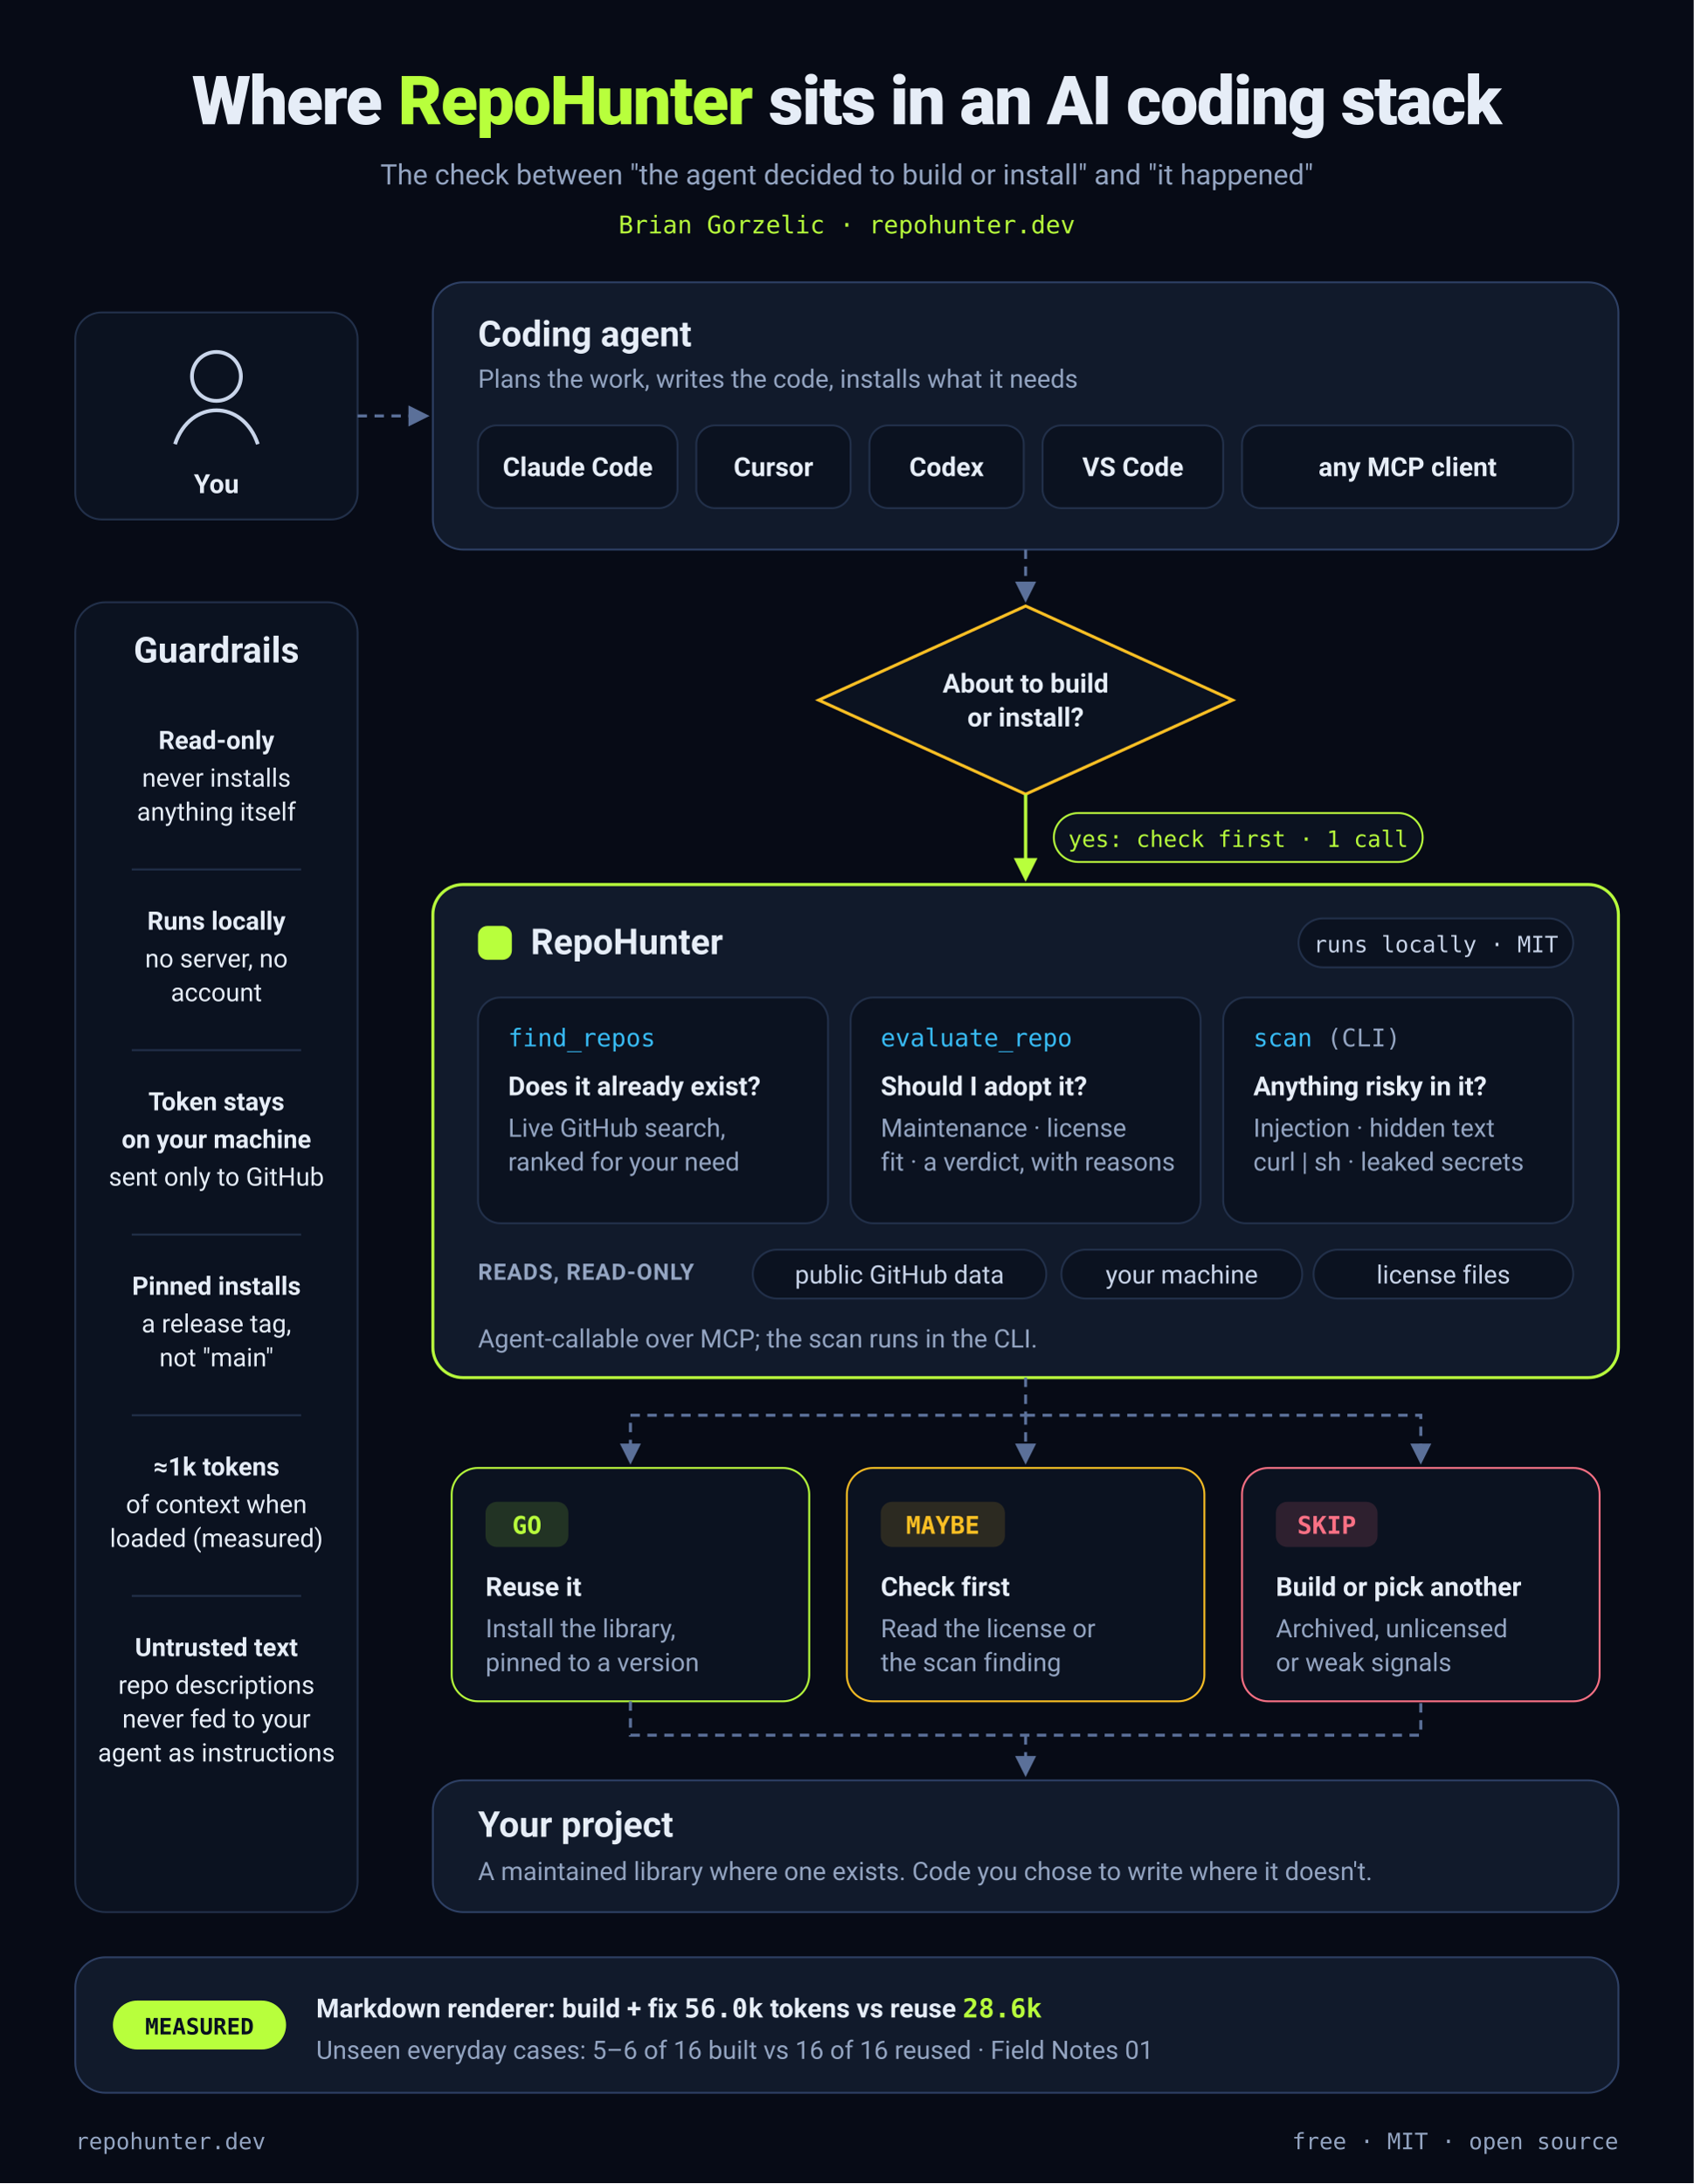
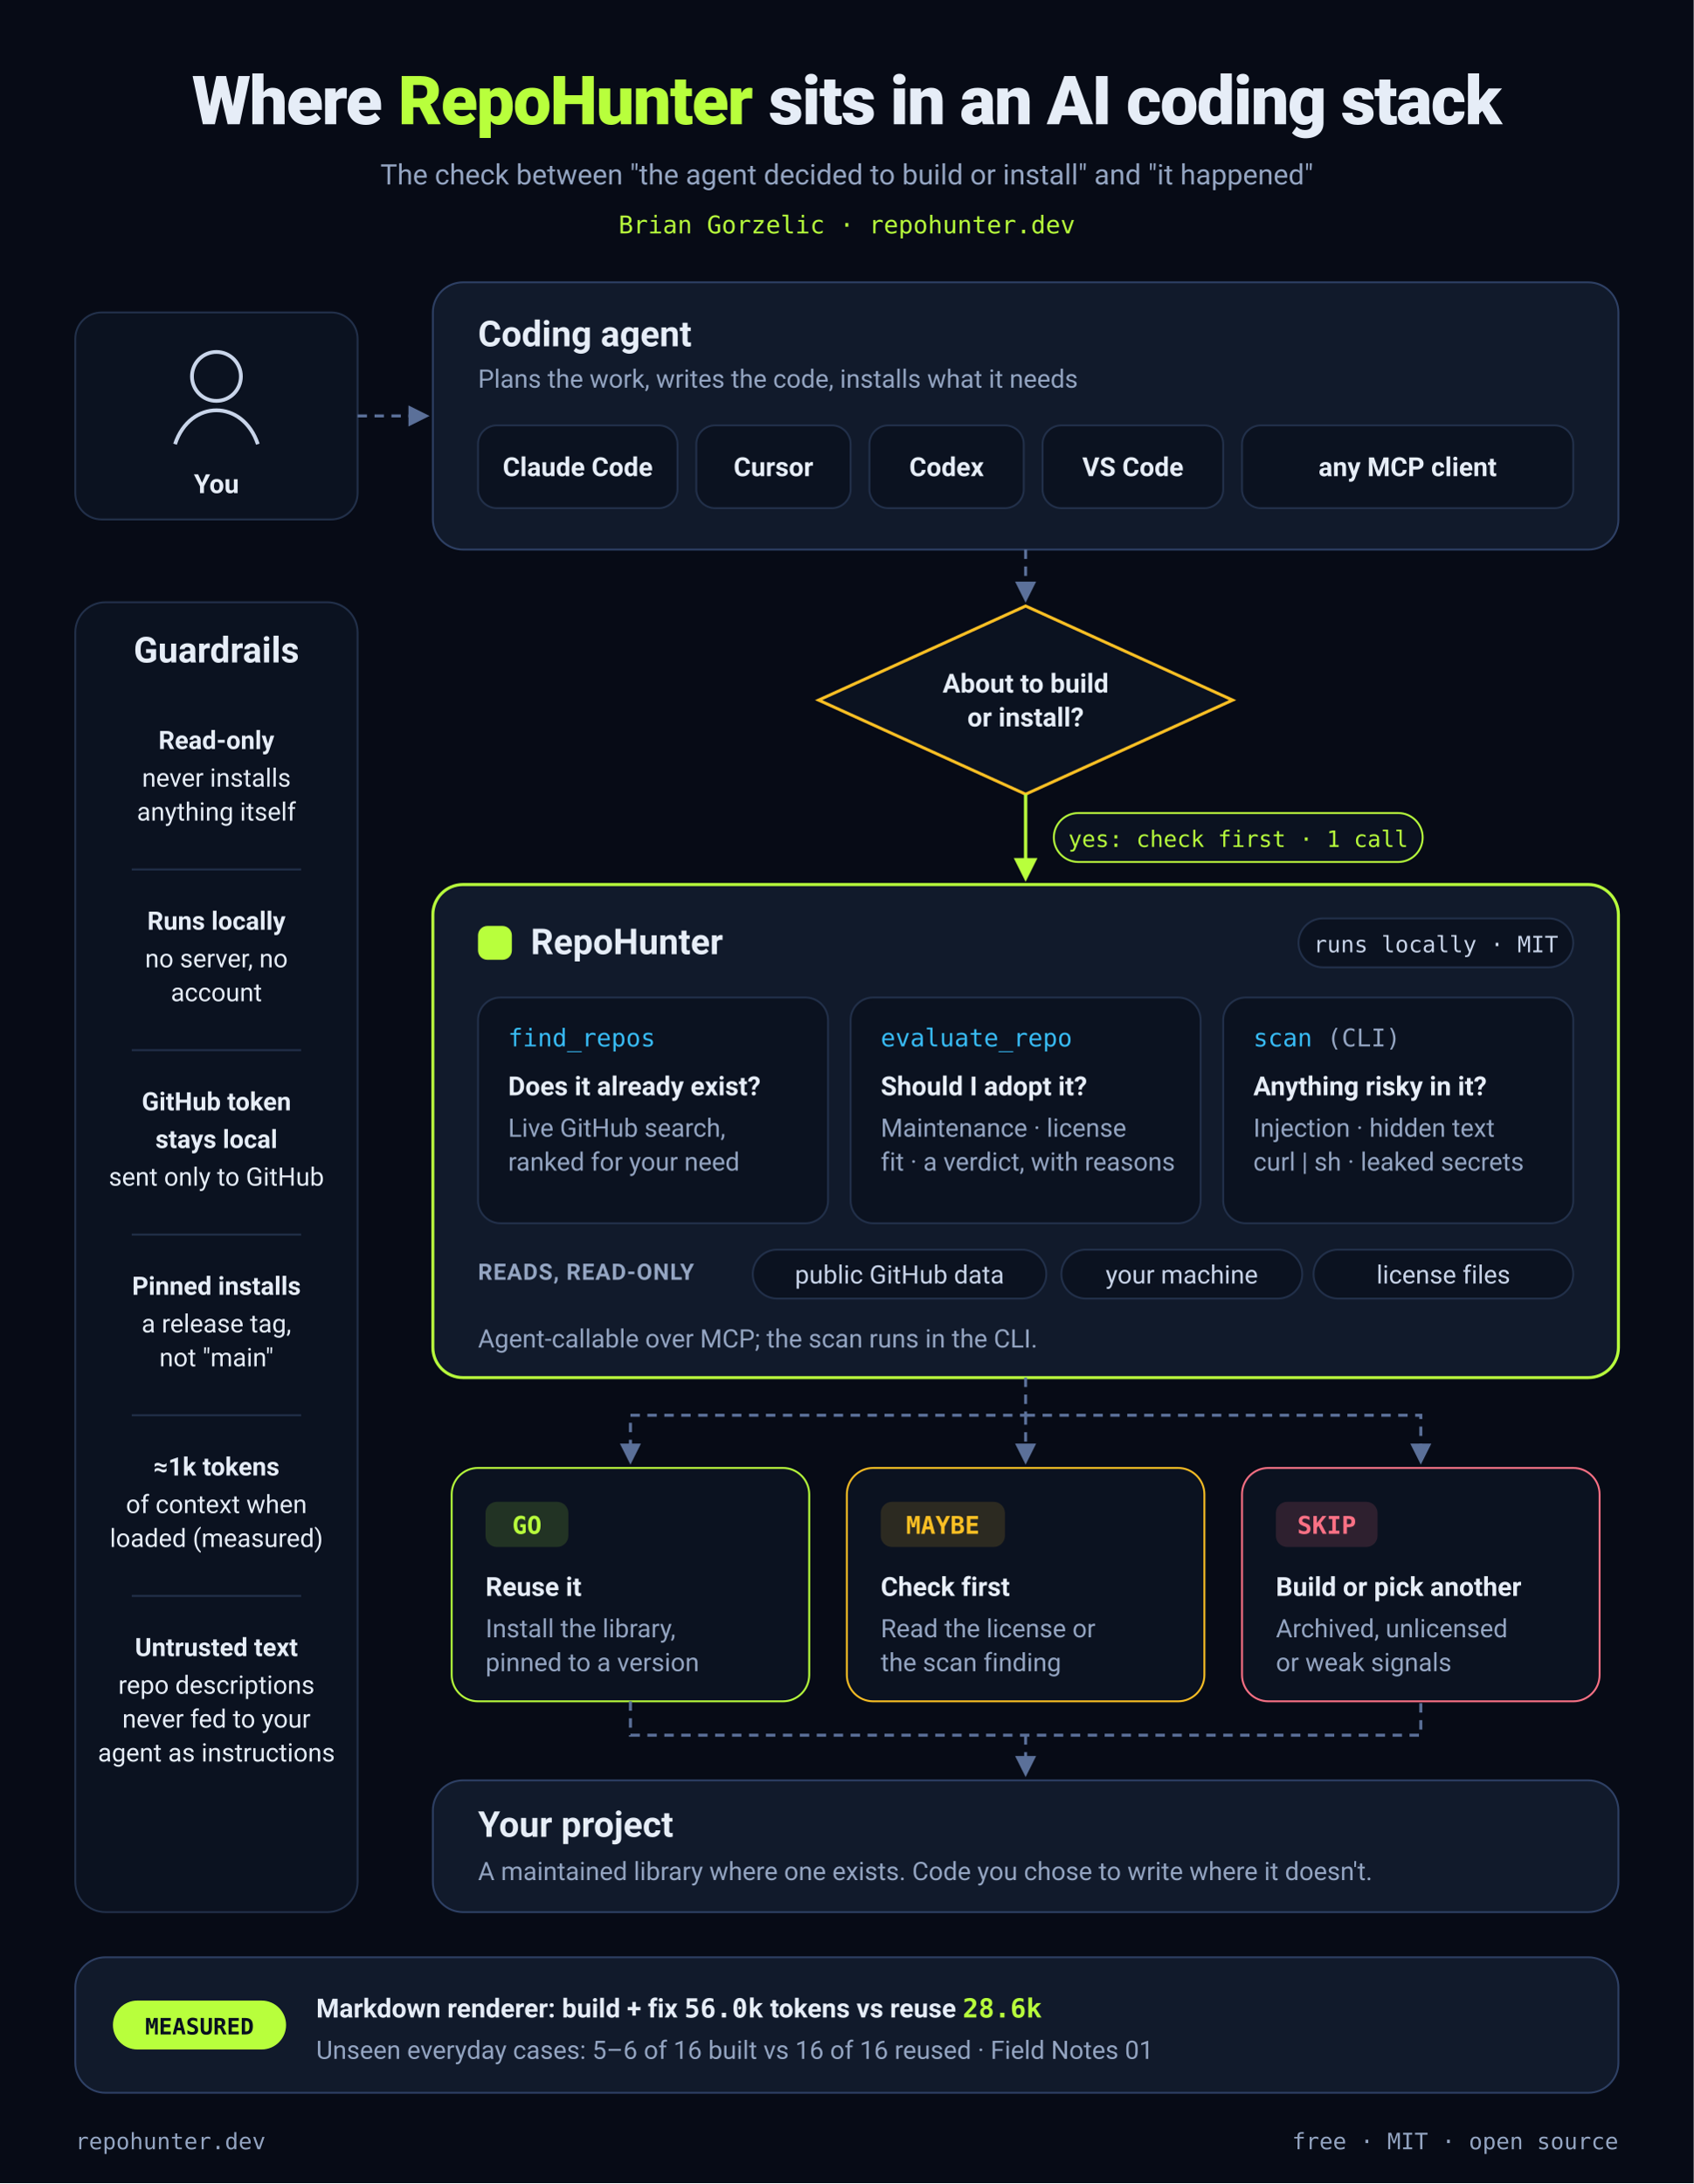
<svg xmlns="http://www.w3.org/2000/svg" viewBox="0 0 900 1160" width="900" height="1160" role="img" aria-labelledby="t d">
  <defs>
    <marker id="ah" viewBox="0 0 10 10" refX="8" refY="5" markerWidth="7" markerHeight="7" orient="auto-start-reverse">
      <path d="M0 0L10 5L0 10z" fill="#5b7099" />
    </marker>
    <marker id="ahl" viewBox="0 0 10 10" refX="8" refY="5" markerWidth="7" markerHeight="7" orient="auto-start-reverse">
      <path d="M0 0L10 5L0 10z" fill="#b8ff3c" />
    </marker>
    <style>
      text{font-family:-apple-system,BlinkMacSystemFont,"SF Pro Text","Segoe UI",Roboto,sans-serif;fill:#e6edf7}
      .mono{font-family:ui-monospace,"SF Mono",Menlo,Consolas,monospace}
      .h{font-size:19px;font-weight:700}
      .s{font-size:13.5px;fill:#94a5c2}
      .c{font-size:14px;font-weight:600}
      .k{font-size:12px;font-weight:700;fill:#94a5c2;letter-spacing:.04em}
      .line{stroke:#5b7099;stroke-width:1.6;fill:none;stroke-dasharray:5 4}
      .flow{stroke:#b8ff3c;stroke-width:1.8;fill:none}
    </style>
  </defs>
  <rect width="900" height="1160" fill="#070b16" />
  <text x="450" y="66" text-anchor="middle" style="font-size:36px;font-weight:800;letter-spacing:-.02em">Where <tspan fill="#b8ff3c">RepoHunter</tspan> sits in an AI coding stack</text>
  <text x="450" y="98" text-anchor="middle" class="s" style="font-size:15px">The check between "the agent decided to build or install" and "it happened"</text>
  <text x="450" y="124" text-anchor="middle" class="mono" style="font-size:13px;fill:#b8ff3c">Brian Gorzelic · repohunter.dev</text>
  <rect x="40" y="166" width="150" height="110" rx="14" fill="#0b1220" stroke="#22304a" />
  <circle cx="115" cy="200" r="13" fill="none" stroke="#c9d5ea" stroke-width="2" />
  <path d="M93 236c4-12 13-18 22-18s18 6 22 18" fill="none" stroke="#c9d5ea" stroke-width="2" />
  <text x="115" y="262" text-anchor="middle" class="c">You</text>
  <path class="line" d="M190 221H226" marker-end="url(#ah)" />
  <rect x="230" y="150" width="630" height="142" rx="16" fill="#111a2b" stroke="#2e4064" />
  <text x="254" y="184" class="h">Coding agent</text>
  <text x="254" y="206" class="s">Plans the work, writes the code, installs what it needs</text>
  <g class="c">
    <rect x="254" y="226" width="106" height="44" rx="10" fill="#0b1220" stroke="#22304a" />
    <text x="307" y="253" text-anchor="middle">Claude Code</text>
    <rect x="370" y="226" width="82" height="44" rx="10" fill="#0b1220" stroke="#22304a" />
    <text x="411" y="253" text-anchor="middle">Cursor</text>
    <rect x="462" y="226" width="82" height="44" rx="10" fill="#0b1220" stroke="#22304a" />
    <text x="503" y="253" text-anchor="middle">Codex</text>
    <rect x="554" y="226" width="96" height="44" rx="10" fill="#0b1220" stroke="#22304a" />
    <text x="602" y="253" text-anchor="middle">VS Code</text>
    <rect x="660" y="226" width="176" height="44" rx="10" fill="#0b1220" stroke="#22304a" />
    <text x="748" y="253" text-anchor="middle">any MCP client</text>
  </g>
  <path class="line" d="M545 292V318" marker-end="url(#ah)" />
  <path d="M545 322L655 372L545 422L435 372Z" fill="#0b1220" stroke="#fbbf24" stroke-width="1.6" />
  <text x="545" y="368" text-anchor="middle" class="c">About to build</text>
  <text x="545" y="386" text-anchor="middle" class="c">or install?</text>
  <path class="flow" d="M545 422V466" marker-end="url(#ahl)" />
  <rect x="560" y="432" width="196" height="26" rx="13" fill="#0b1220" stroke="#b8ff3c" />
  <text x="658" y="450" text-anchor="middle" class="mono" style="font-size:12px;fill:#b8ff3c">yes: check first · 1 call</text>
  <rect x="230" y="470" width="630" height="262" rx="16" fill="#111a2b" stroke="#b8ff3c" stroke-width="1.6" />
  <rect x="254" y="492" width="18" height="18" rx="5" fill="#b8ff3c" />
  <text x="282" y="507" class="h">RepoHunter</text>
  <rect x="690" y="488" width="146" height="26" rx="13" fill="#0b1220" stroke="#22304a" />
  <text x="763" y="506" text-anchor="middle" class="mono" style="font-size:12px;fill:#c9d5ea">runs locally · MIT</text>
  <g>
    <rect x="254" y="530" width="186" height="120" rx="12" fill="#0b1220" stroke="#22304a" />
    <text x="270" y="556" class="mono" style="font-size:13px;fill:#38bdf8">find_repos</text>
    <text x="270" y="582" class="c">Does it already exist?</text>
    <text x="270" y="604" class="s">Live GitHub search,</text>
    <text x="270" y="622" class="s">ranked for your need</text>
    <rect x="452" y="530" width="186" height="120" rx="12" fill="#0b1220" stroke="#22304a" />
    <text x="468" y="556" class="mono" style="font-size:13px;fill:#38bdf8">evaluate_repo</text>
    <text x="468" y="582" class="c">Should I adopt it?</text>
    <text x="468" y="604" class="s">Maintenance · license</text>
    <text x="468" y="622" class="s">fit · a verdict, with reasons</text>
    <rect x="650" y="530" width="186" height="120" rx="12" fill="#0b1220" stroke="#22304a" />
    <text x="666" y="556" class="mono" style="font-size:13px;fill:#38bdf8">scan <tspan style="fill:#94a5c2">(CLI)</tspan>
    </text>
    <text x="666" y="582" class="c">Anything risky in it?</text>
    <text x="666" y="604" class="s">Injection · hidden text</text>
    <text x="666" y="622" class="s">curl | sh · leaked secrets</text>
  </g>
  <text x="254" y="680" class="k">READS, READ-ONLY</text>
  <g class="s">
    <rect x="400" y="664" width="156" height="26" rx="13" fill="#0b1220" stroke="#22304a" />
    <text x="478" y="682" text-anchor="middle" style="fill:#c9d5ea">public GitHub data</text>
    <rect x="564" y="664" width="128" height="26" rx="13" fill="#0b1220" stroke="#22304a" />
    <text x="628" y="682" text-anchor="middle" style="fill:#c9d5ea">your machine</text>
    <rect x="698" y="664" width="138" height="26" rx="13" fill="#0b1220" stroke="#22304a" />
    <text x="767" y="682" text-anchor="middle" style="fill:#c9d5ea">license files</text>
  </g>
  <text x="254" y="716" class="s">Agent-callable over MCP; the scan runs in the CLI.</text>
  <path class="line" d="M545 732V752H335V776" marker-end="url(#ah)" />
  <path class="line" d="M545 752V776" marker-end="url(#ah)" />
  <path class="line" d="M545 752H755V776" marker-end="url(#ah)" />
  <g>
    <rect x="240" y="780" width="190" height="124" rx="14" fill="#0b1220" stroke="#b8ff3c" />
    <rect x="258" y="798" width="44" height="24" rx="6" fill="#b8ff3c" fill-opacity=".14" />
    <text x="280" y="815" text-anchor="middle" class="mono" style="font-size:13px;font-weight:800;fill:#b8ff3c">GO</text>
    <text x="258" y="848" class="c">Reuse it</text>
    <text x="258" y="870" class="s">Install the library,</text>
    <text x="258" y="888" class="s">pinned to a version</text>
    <rect x="450" y="780" width="190" height="124" rx="14" fill="#0b1220" stroke="#fbbf24" />
    <rect x="468" y="798" width="66" height="24" rx="6" fill="#fbbf24" fill-opacity=".14" />
    <text x="501" y="815" text-anchor="middle" class="mono" style="font-size:13px;font-weight:800;fill:#fbbf24">MAYBE</text>
    <text x="468" y="848" class="c">Check first</text>
    <text x="468" y="870" class="s">Read the license or</text>
    <text x="468" y="888" class="s">the scan finding</text>
    <rect x="660" y="780" width="190" height="124" rx="14" fill="#0b1220" stroke="#fb7185" />
    <rect x="678" y="798" width="54" height="24" rx="6" fill="#fb7185" fill-opacity=".15" />
    <text x="705" y="815" text-anchor="middle" class="mono" style="font-size:13px;font-weight:800;fill:#fb7185">SKIP</text>
    <text x="678" y="848" class="c">Build or pick another</text>
    <text x="678" y="870" class="s">Archived, unlicensed</text>
    <text x="678" y="888" class="s">or weak signals</text>
  </g>
  <path class="line" d="M335 904V922H755V904" />
  <path class="line" d="M545 922V942" marker-end="url(#ah)" />
  <rect x="230" y="946" width="630" height="70" rx="16" fill="#111a2b" stroke="#2e4064" />
  <text x="254" y="976" class="h">Your project</text>
  <text x="254" y="999" class="s">A maintained library where one exists. Code you chose to write where it doesn't.</text>
  <rect x="40" y="320" width="150" height="696" rx="16" fill="#0b1220" stroke="#22304a" />
  <text x="115" y="352" text-anchor="middle" class="h">Guardrails</text>
  <g class="s" text-anchor="middle">
    <text x="115" y="398" style="fill:#e6edf7;font-weight:600">Read-only</text>
    <text x="115" y="418">never installs</text>
    <text x="115" y="436">anything itself</text>
    <path d="M70 462H160" stroke="#22304a" />
    <text x="115" y="494" style="fill:#e6edf7;font-weight:600">Runs locally</text>
    <text x="115" y="514">no server, no</text>
    <text x="115" y="532">account</text>
    <path d="M70 558H160" stroke="#22304a" />
-     <text x="115" y="590" style="fill:#e6edf7;font-weight:600">Token stays</text>
-     <text x="115" y="610" style="fill:#e6edf7;font-weight:600">on your machine</text>
+     <text x="115" y="590" style="fill:#e6edf7;font-weight:600">GitHub token</text>
+     <text x="115" y="610" style="fill:#e6edf7;font-weight:600">stays local</text>
    <text x="115" y="630">sent only to GitHub</text>
    <path d="M70 656H160" stroke="#22304a" />
    <text x="115" y="688" style="fill:#e6edf7;font-weight:600">Pinned installs</text>
    <text x="115" y="708">a release tag,</text>
    <text x="115" y="726">not "main"</text>
    <path d="M70 752H160" stroke="#22304a" />
    <text x="115" y="784" style="fill:#e6edf7;font-weight:600">≈1k tokens</text>
    <text x="115" y="804">of context when</text>
    <text x="115" y="822">loaded (measured)</text>
    <path d="M70 848H160" stroke="#22304a" />
    <text x="115" y="880" style="fill:#e6edf7;font-weight:600">Untrusted text</text>
    <text x="115" y="900">repo descriptions</text>
    <text x="115" y="918">never fed to your</text>
    <text x="115" y="936">agent as instructions</text>
  </g>
  <rect x="40" y="1040" width="820" height="72" rx="16" fill="#111a2b" stroke="#2e4064" />
  <rect x="60" y="1063" width="92" height="26" rx="13" fill="#b8ff3c" />
  <text x="106" y="1081" text-anchor="middle" class="mono" style="font-size:12px;font-weight:800;fill:#08101f">MEASURED</text>
  <text x="168" y="1072" class="c">Markdown renderer: build + fix <tspan class="mono">56.0k</tspan> tokens vs reuse <tspan class="mono" fill="#b8ff3c">28.6k</tspan>
  </text>
  <text x="168" y="1094" class="s">Unseen everyday cases: 5–6 of 16 built vs 16 of 16 reused · Field Notes 01</text>
  <text x="40" y="1142" class="mono" style="font-size:12px;fill:#94a5c2">repohunter.dev</text>
  <text x="860" y="1142" text-anchor="end" class="mono" style="font-size:12px;fill:#94a5c2">free · MIT · open source</text>
</svg>
